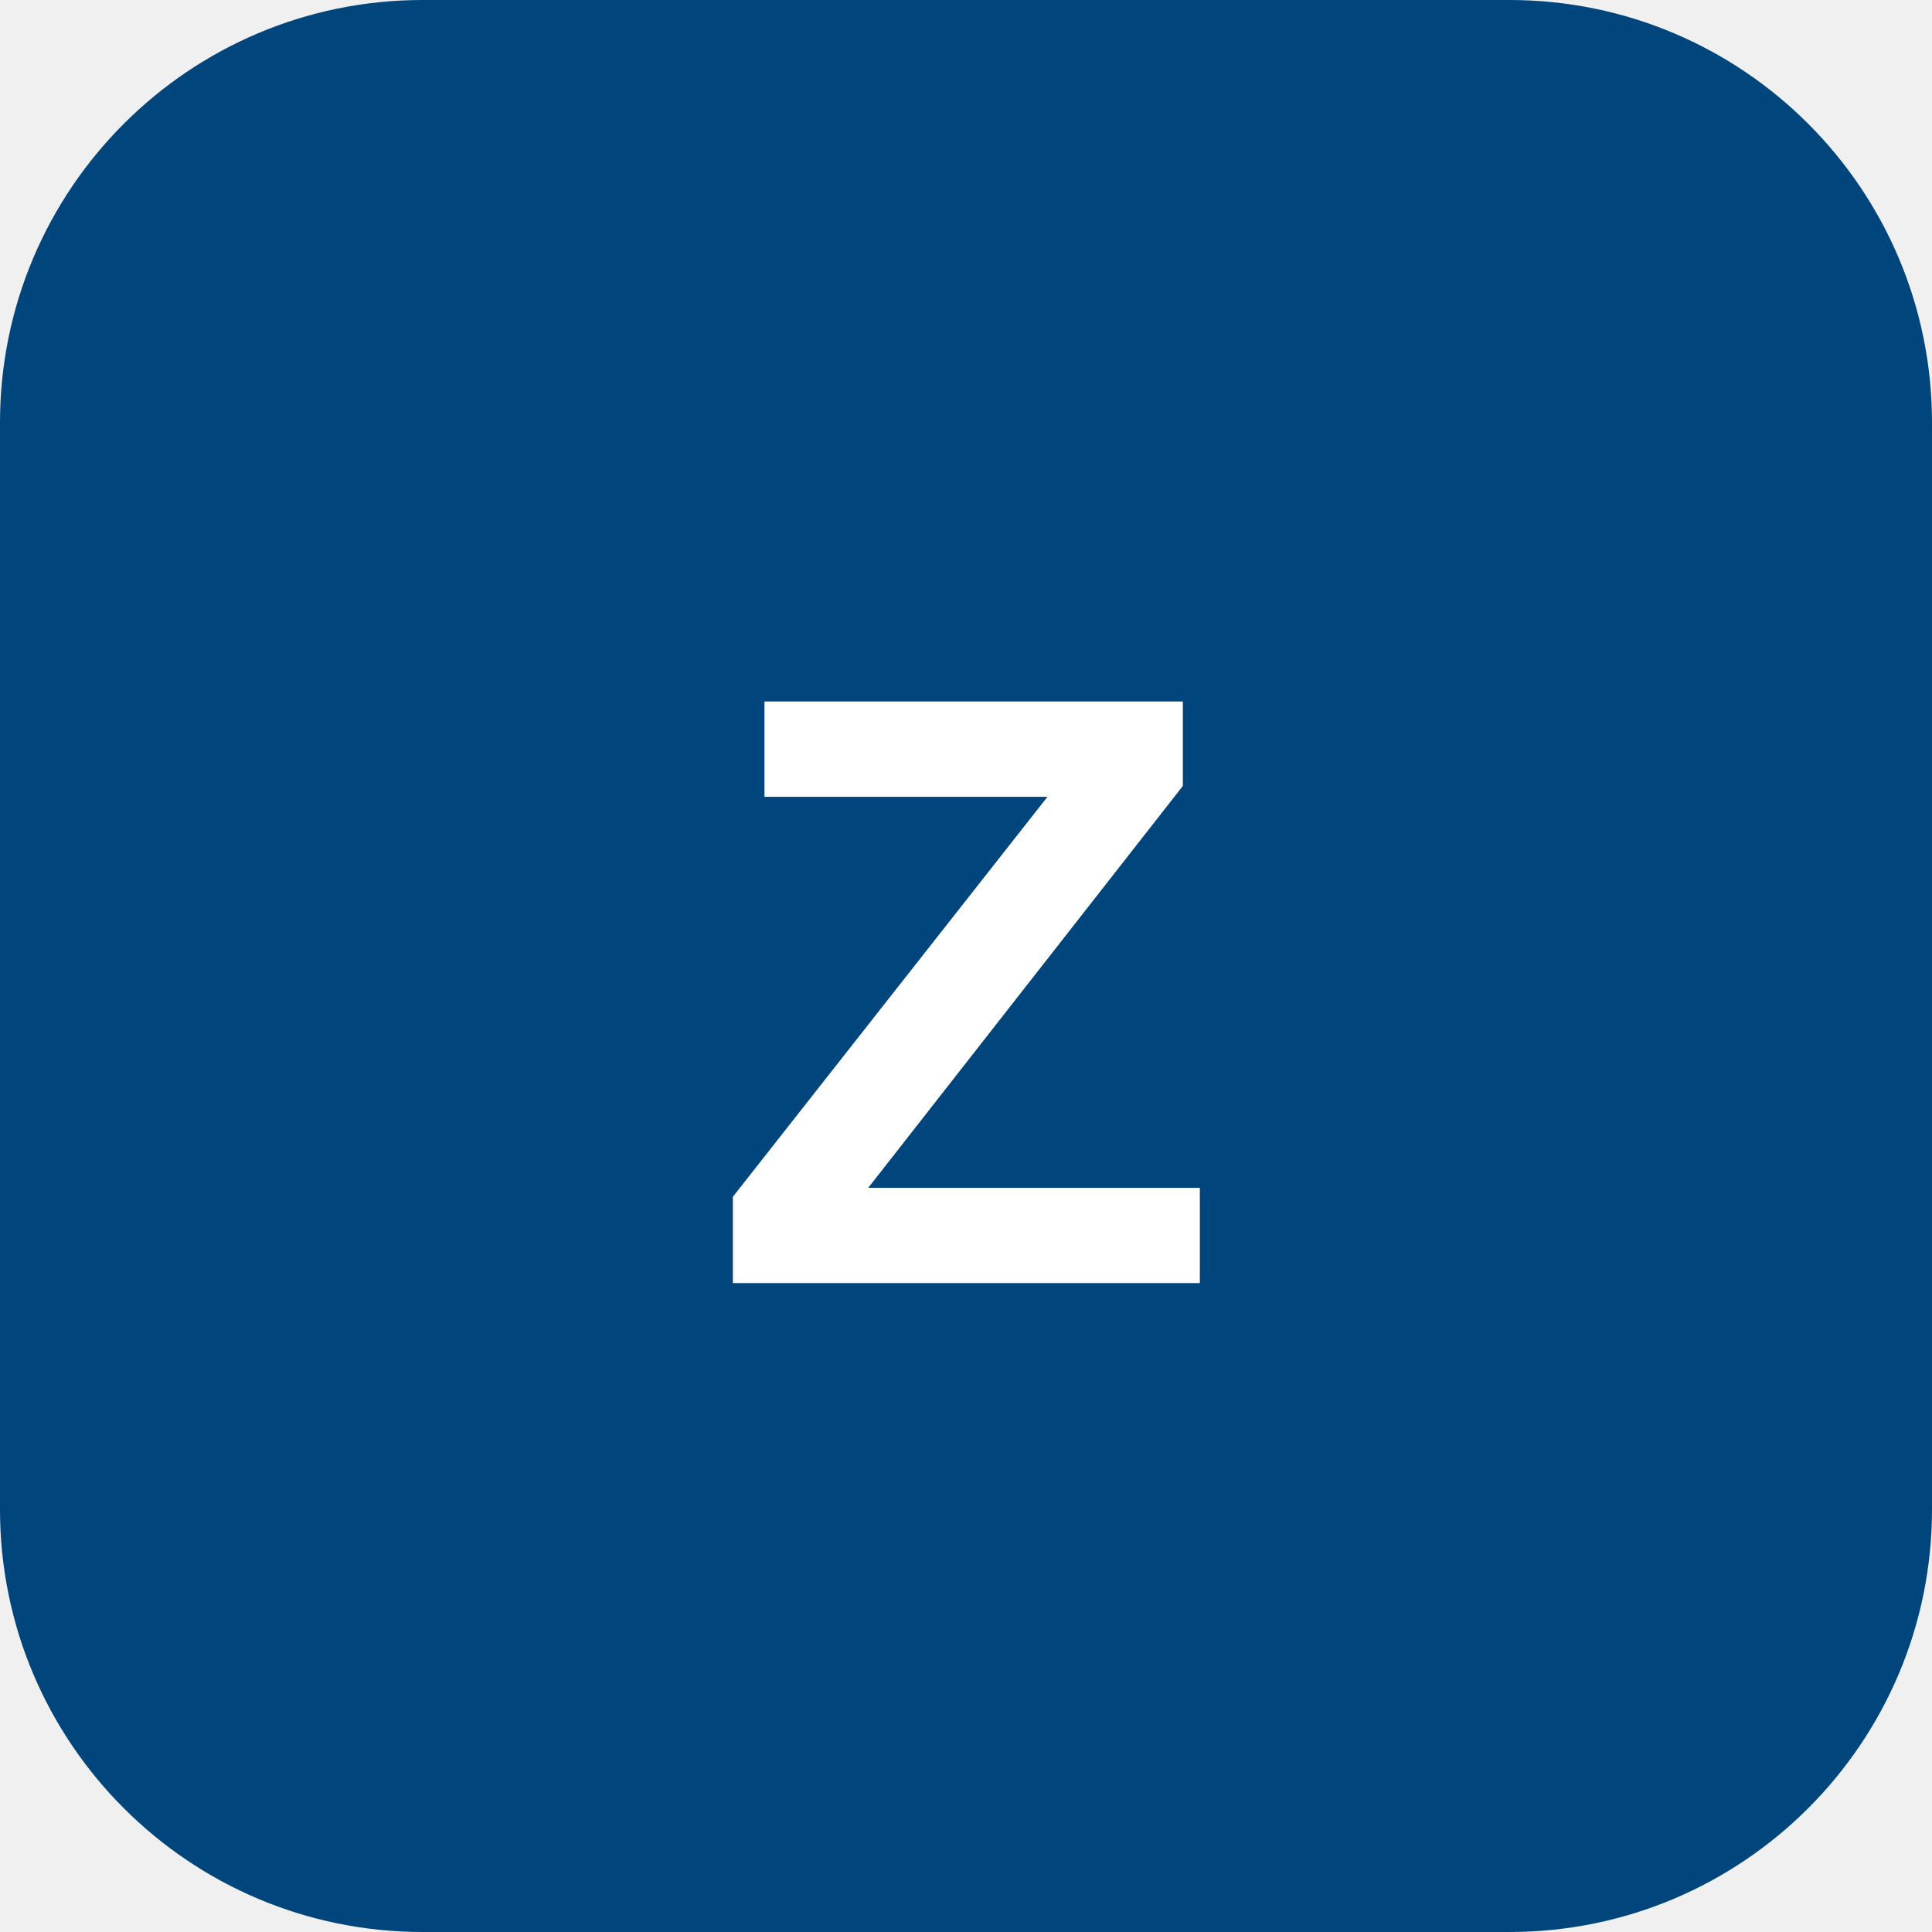
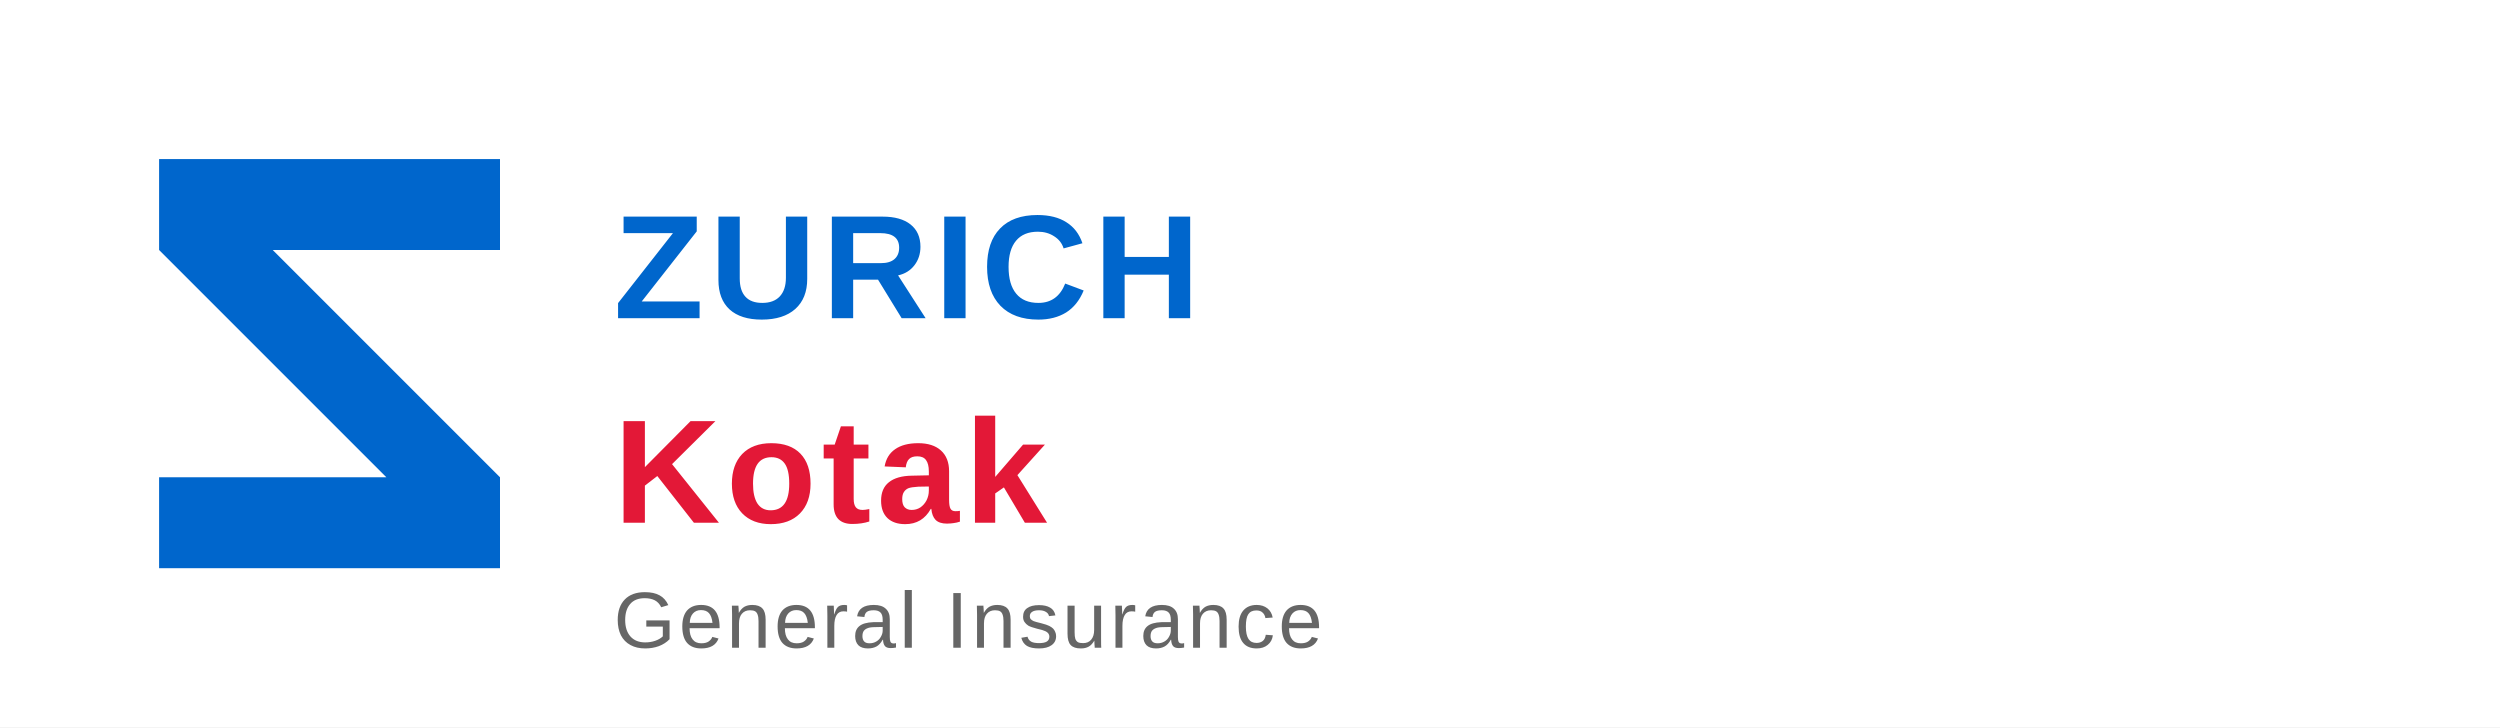
- <svg xmlns="http://www.w3.org/2000/svg" viewBox="0 0 64 64">
-   <rect width="64" height="64" rx="14" fill="#00457C" />
-   <text x="50%" y="54%" dominant-baseline="middle" text-anchor="middle" font-family="Arial, sans-serif" font-size="28" font-weight="800" fill="#ffffff">Z</text>
+ <svg xmlns="http://www.w3.org/2000/svg" viewBox="0 0 220 64">
+   <rect width="220" height="64" fill="#ffffff" />
+   <polygon points="14,14 44,14 44,22 24,22 44,42 44,50 14,50 14,42 34,42 14,22" fill="#0066CC" />
+   <text x="54" y="28" font-family="Arial, sans-serif" font-size="13" font-weight="800" fill="#0066CC" letter-spacing="0.5">ZURICH</text>
+   <text x="54" y="46" font-family="Arial, sans-serif" font-size="13" font-weight="700" fill="#E31837" letter-spacing="0.5">Kotak</text>
+   <text x="54" y="57" font-family="Arial, sans-serif" font-size="7" font-weight="400" fill="#666666" letter-spacing="0.3">General Insurance</text>
</svg>
